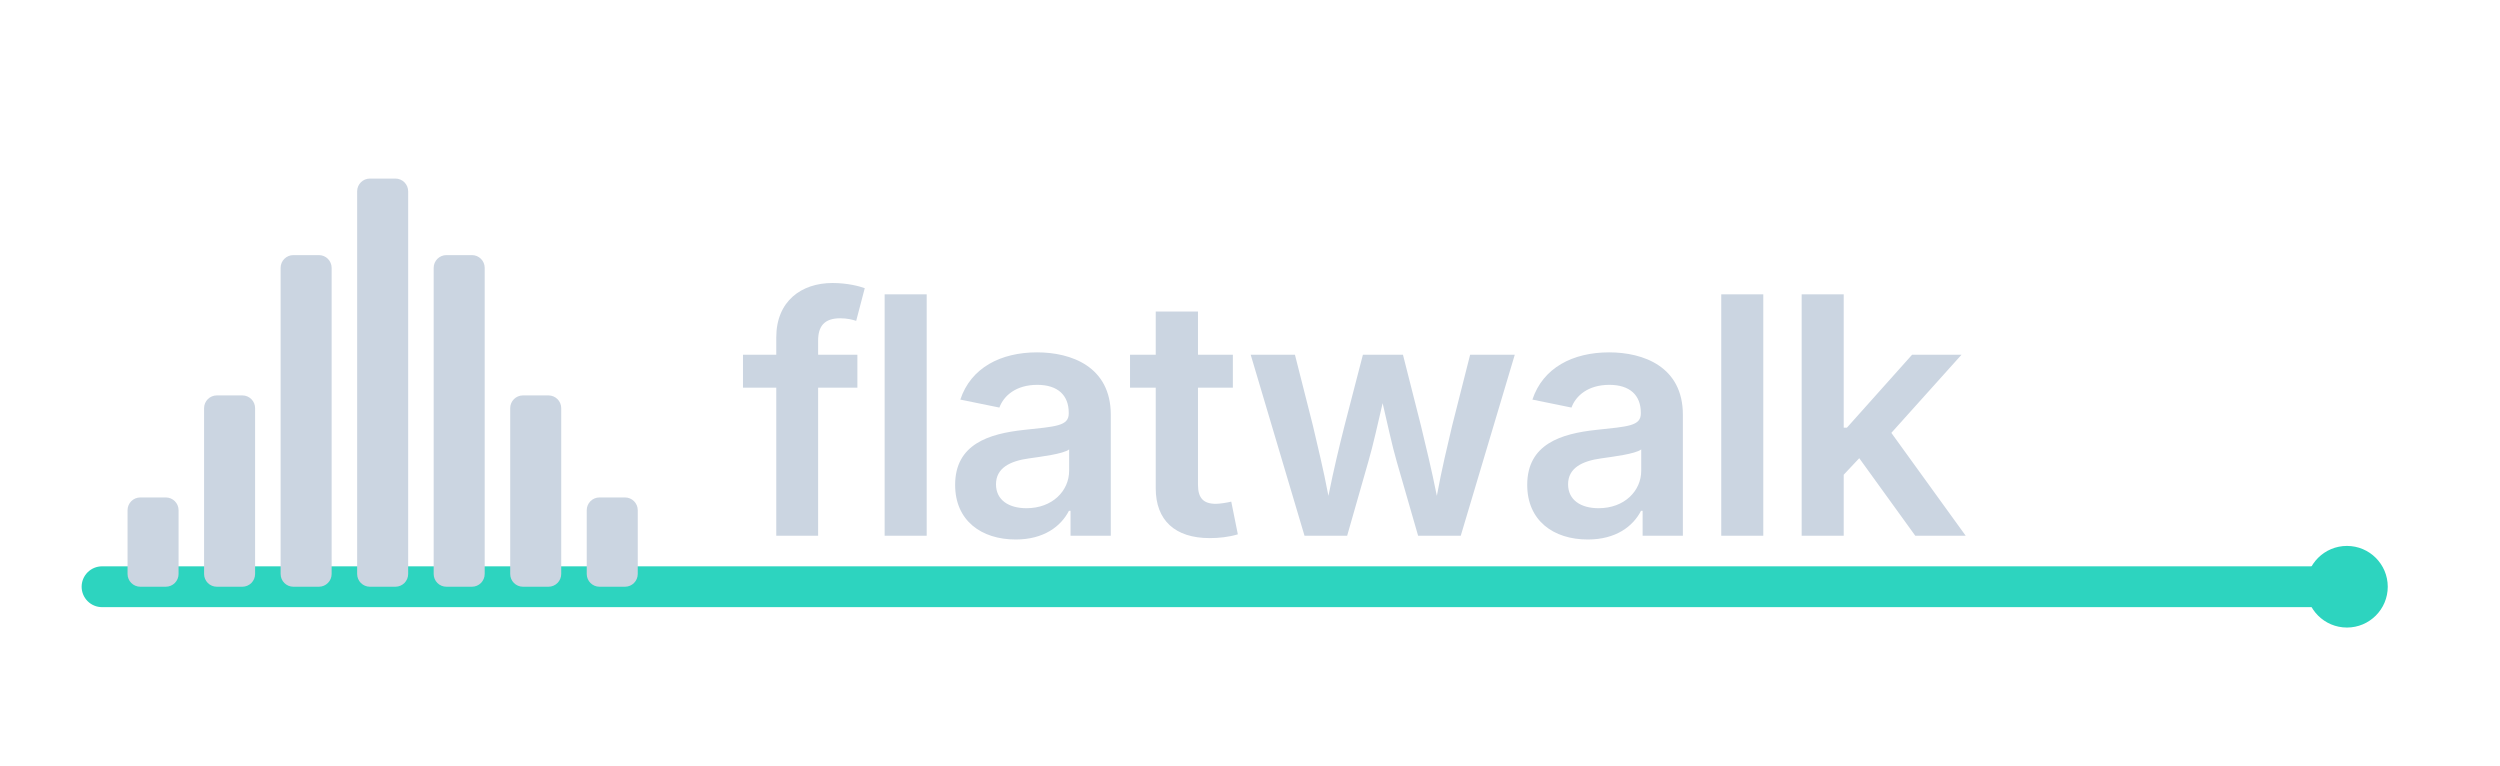
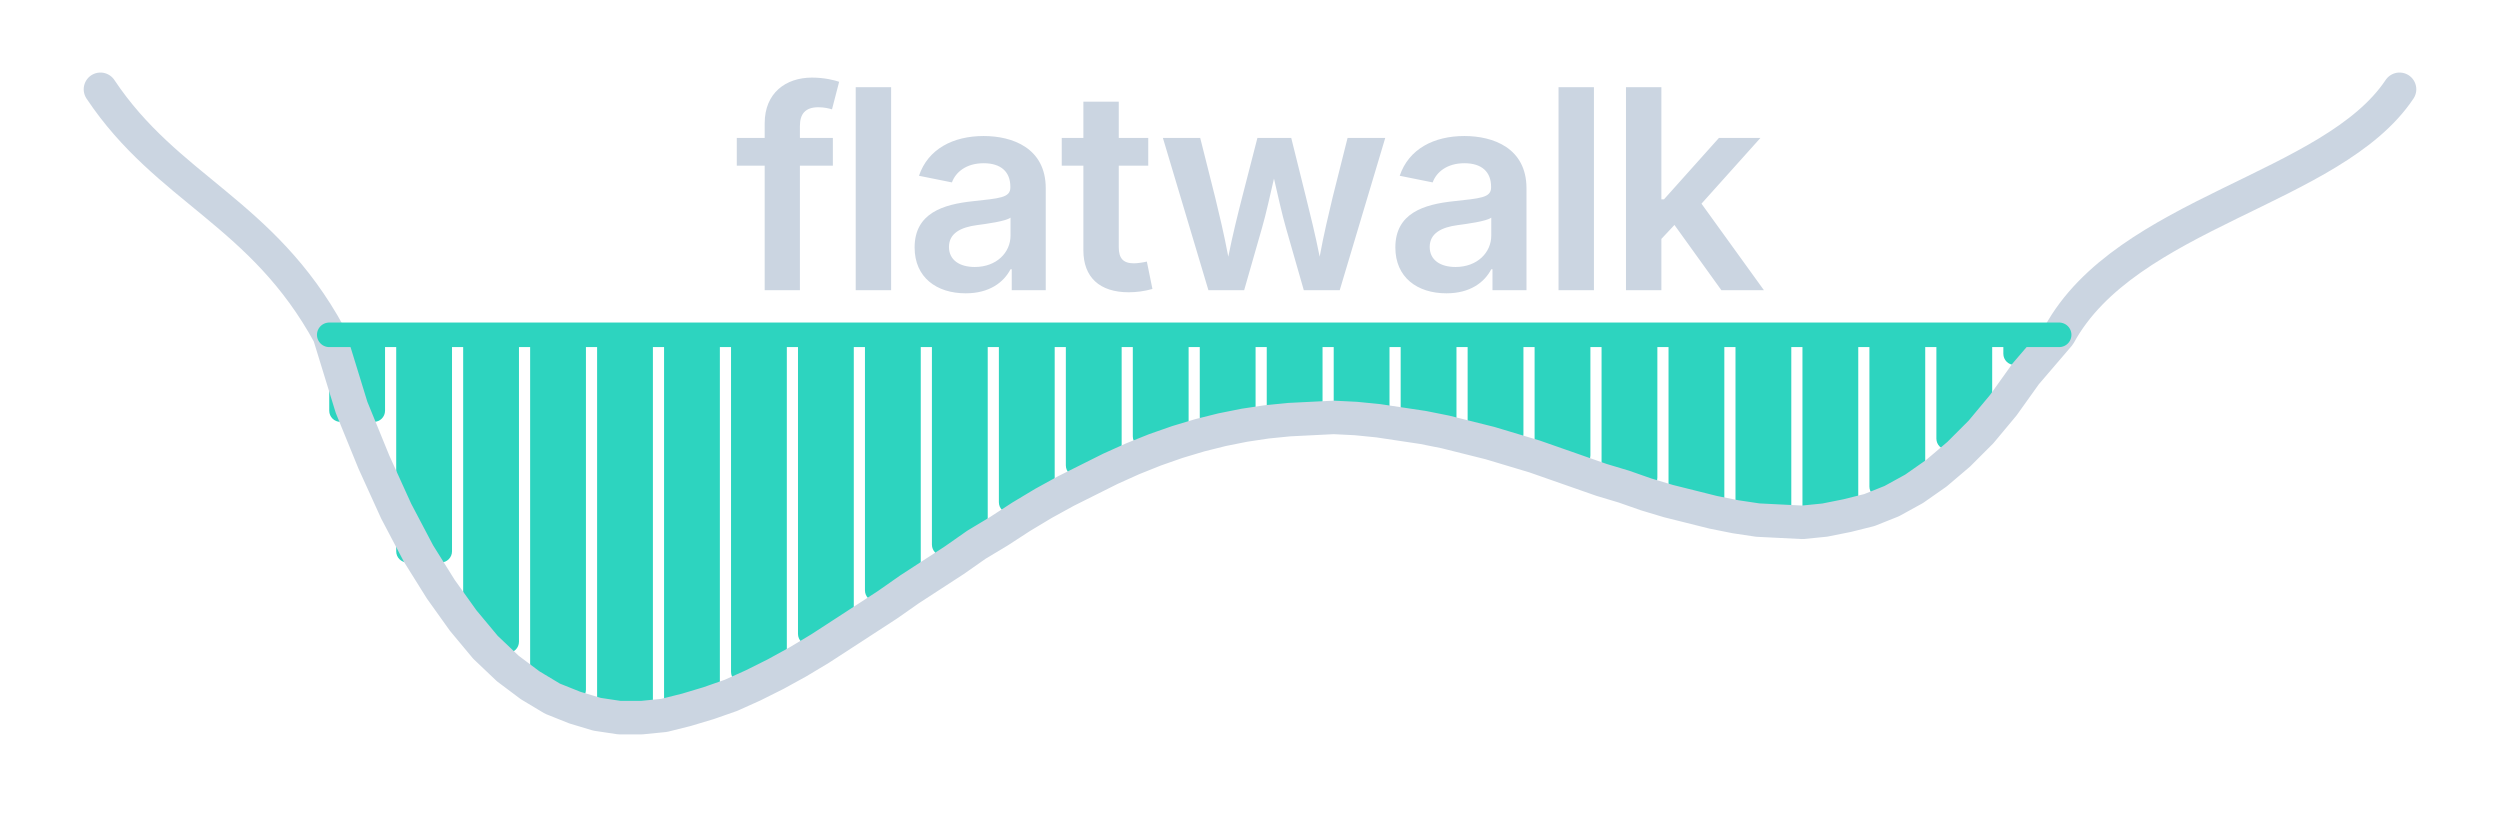
- <svg xmlns="http://www.w3.org/2000/svg" viewBox="0 0 196 60" role="img" aria-label="flatwalk">
-   <path d="M8 46 L184 46" fill="none" stroke="#2DD4BF" stroke-width="3.2" stroke-linecap="round" />
-   <g fill="#CBD5E1">
-     <rect x="10" y="39" width="4" height="7" rx="1" />
-     <rect x="16" y="31" width="4" height="15" rx="1" />
-     <rect x="22" y="20" width="4" height="26" rx="1" />
-     <rect x="28" y="14" width="4" height="32" rx="1" />
-     <rect x="34" y="20" width="4" height="26" rx="1" />
-     <rect x="40" y="31" width="4" height="15" rx="1" />
-     <rect x="46" y="39" width="4" height="7" rx="1" />
+ <svg xmlns="http://www.w3.org/2000/svg" viewBox="0 0 224 74" role="img" aria-label="flatwalk">
+   <g fill="#2DD4BF">
+     <rect x="29.5" y="30" width="5" height="7.8" rx="1" />
+     <rect x="35.5" y="30" width="5" height="20.4" rx="1" />
+     <rect x="41.5" y="30" width="5" height="28.5" rx="1" />
+     <rect x="47.5" y="30" width="5" height="32.8" rx="1" />
+     <rect x="53.5" y="30" width="5" height="34.3" rx="1" />
+     <rect x="59.5" y="30" width="5" height="33.5" rx="1" />
+     <rect x="65.5" y="30" width="5" height="31.2" rx="1" />
+     <rect x="71.5" y="30" width="5" height="27.8" rx="1" />
+     <rect x="77.5" y="30" width="5" height="23.9" rx="1" />
+     <rect x="83.5" y="30" width="5" height="19.8" rx="1" />
+     <rect x="89.5" y="30" width="5" height="16.0" rx="1" />
+     <rect x="95.5" y="30" width="5" height="12.7" rx="1" />
+     <rect x="101.5" y="30" width="5" height="10.1" rx="1" />
+     <rect x="107.5" y="30" width="5" height="8.4" rx="1" />
+     <rect x="113.5" y="30" width="5" height="7.5" rx="1" />
+     <rect x="119.5" y="30" width="5" height="7.6" rx="1" />
+     <rect x="125.5" y="30" width="5" height="8.4" rx="1" />
+     <rect x="131.5" y="30" width="5" height="9.9" rx="1" />
+     <rect x="137.5" y="30" width="5" height="11.8" rx="1" />
+     <rect x="143.5" y="30" width="5" height="13.8" rx="1" />
+     <rect x="149.5" y="30" width="5" height="15.6" rx="1" />
+     <rect x="155.5" y="30" width="5" height="16.6" rx="1" />
+     <rect x="161.5" y="30" width="5" height="16.5" rx="1" />
+     <rect x="167.5" y="30" width="5" height="14.6" rx="1" />
+     <rect x="173.5" y="30" width="5" height="10.3" rx="1" />
+     <rect x="179.5" y="30" width="5" height="2.7" rx="1" />
  </g>
-   <circle cx="184" cy="46" r="3.2" fill="#2DD4BF" />
-   <text x="58" y="42" font-family="Inter, 'Segoe UI', Helvetica, Arial, sans-serif" font-size="26" font-weight="600" letter-spacing="-0.5" fill="#CBD5E1">flatwalk</text>
+   <path d="M9 8 C 15 17 23.5 19 29.5 30 L31.5 36.5 L33.5 41.4 L35.5 45.8 L37.5 49.6 L39.5 52.8 L41.5 55.6 L43.5 58.0 L45.5 59.9 L47.5 61.4 L49.5 62.6 L51.5 63.4 L53.5 64.0 L55.5 64.3 L57.5 64.3 L59.5 64.1 L61.5 63.6 L63.5 63.0 L65.5 62.3 L67.5 61.4 L69.5 60.4 L71.5 59.3 L73.5 58.1 L75.5 56.8 L77.5 55.5 L79.5 54.2 L81.5 52.8 L83.5 51.5 L85.5 50.2 L87.5 48.8 L89.5 47.6 L91.5 46.3 L93.5 45.1 L95.5 44.0 L97.5 43.0 L99.5 42.0 L101.5 41.1 L103.5 40.3 L105.5 39.6 L107.5 39.0 L109.5 38.5 L111.5 38.1 L113.5 37.8 L115.5 37.6 L117.5 37.5 L119.5 37.4 L121.5 37.5 L123.5 37.7 L125.5 38.0 L127.5 38.3 L129.5 38.7 L131.5 39.2 L133.5 39.7 L135.5 40.3 L137.5 40.9 L139.5 41.6 L141.5 42.3 L143.5 43.0 L145.5 43.6 L147.5 44.3 L149.5 44.9 L151.5 45.4 L153.5 45.9 L155.5 46.3 L157.5 46.6 L159.5 46.7 L161.5 46.8 L163.5 46.6 L165.5 46.2 L167.5 45.7 L169.5 44.9 L171.5 43.8 L173.5 42.4 L175.5 40.7 L177.5 38.7 L179.5 36.3 L181.5 33.5 L184.5 30 C 190.5 19 209 17 215 8" fill="none" stroke="#CBD5E1" stroke-width="3" stroke-linecap="round" stroke-linejoin="round" />
+   <path d="M29.5 30 L184.5 30" stroke="#2DD4BF" stroke-width="2.2" stroke-linecap="round" />
+   <text x="112" y="26" text-anchor="middle" font-family="Inter, 'Segoe UI', Helvetica, Arial, sans-serif" font-size="25" font-weight="600" letter-spacing="-0.5" fill="#CBD5E1">flatwalk</text>
</svg>
